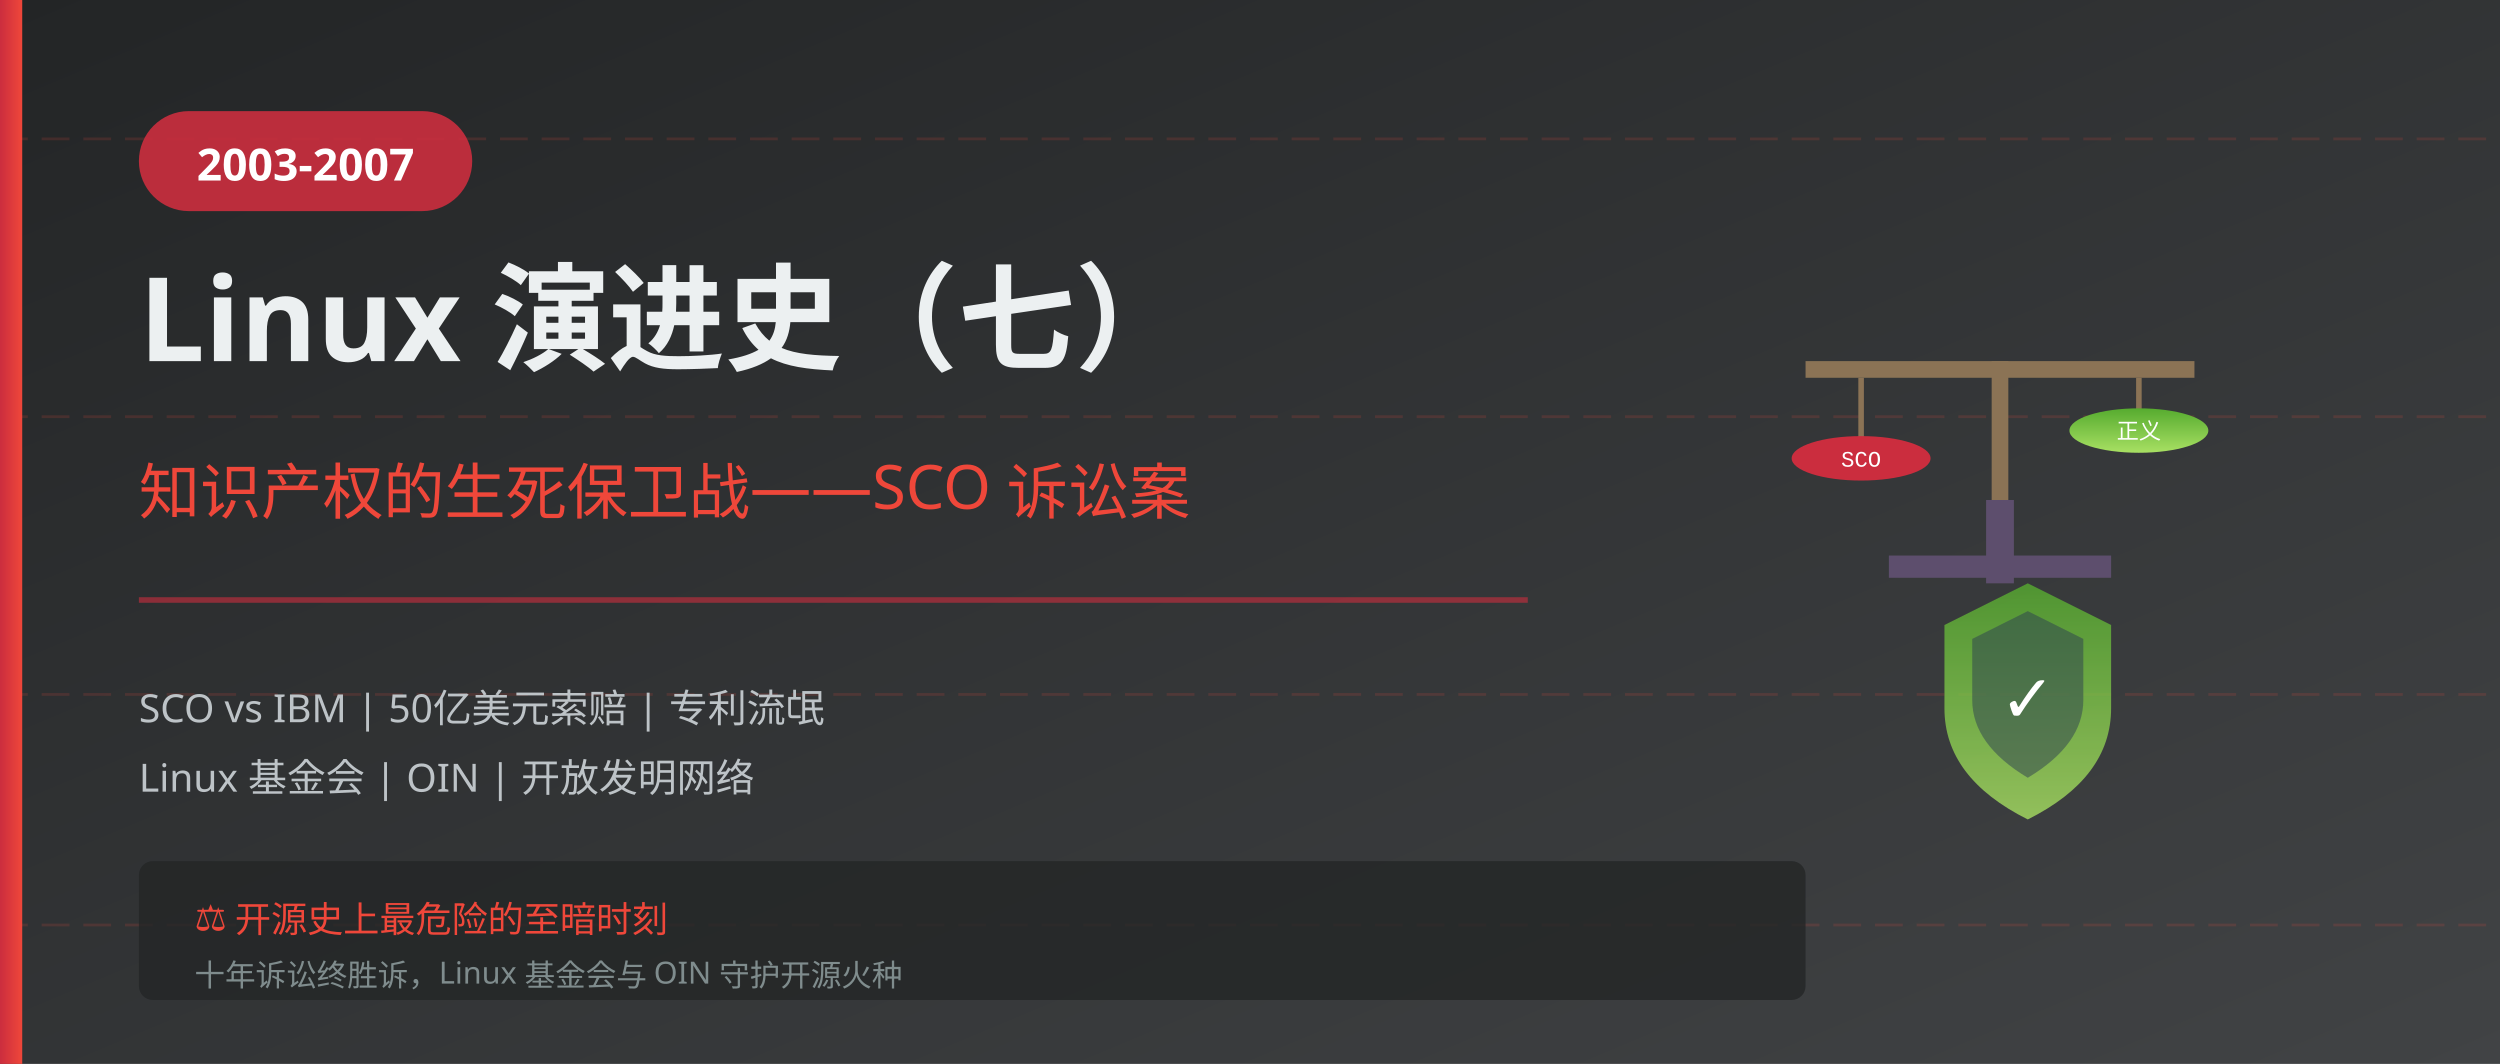
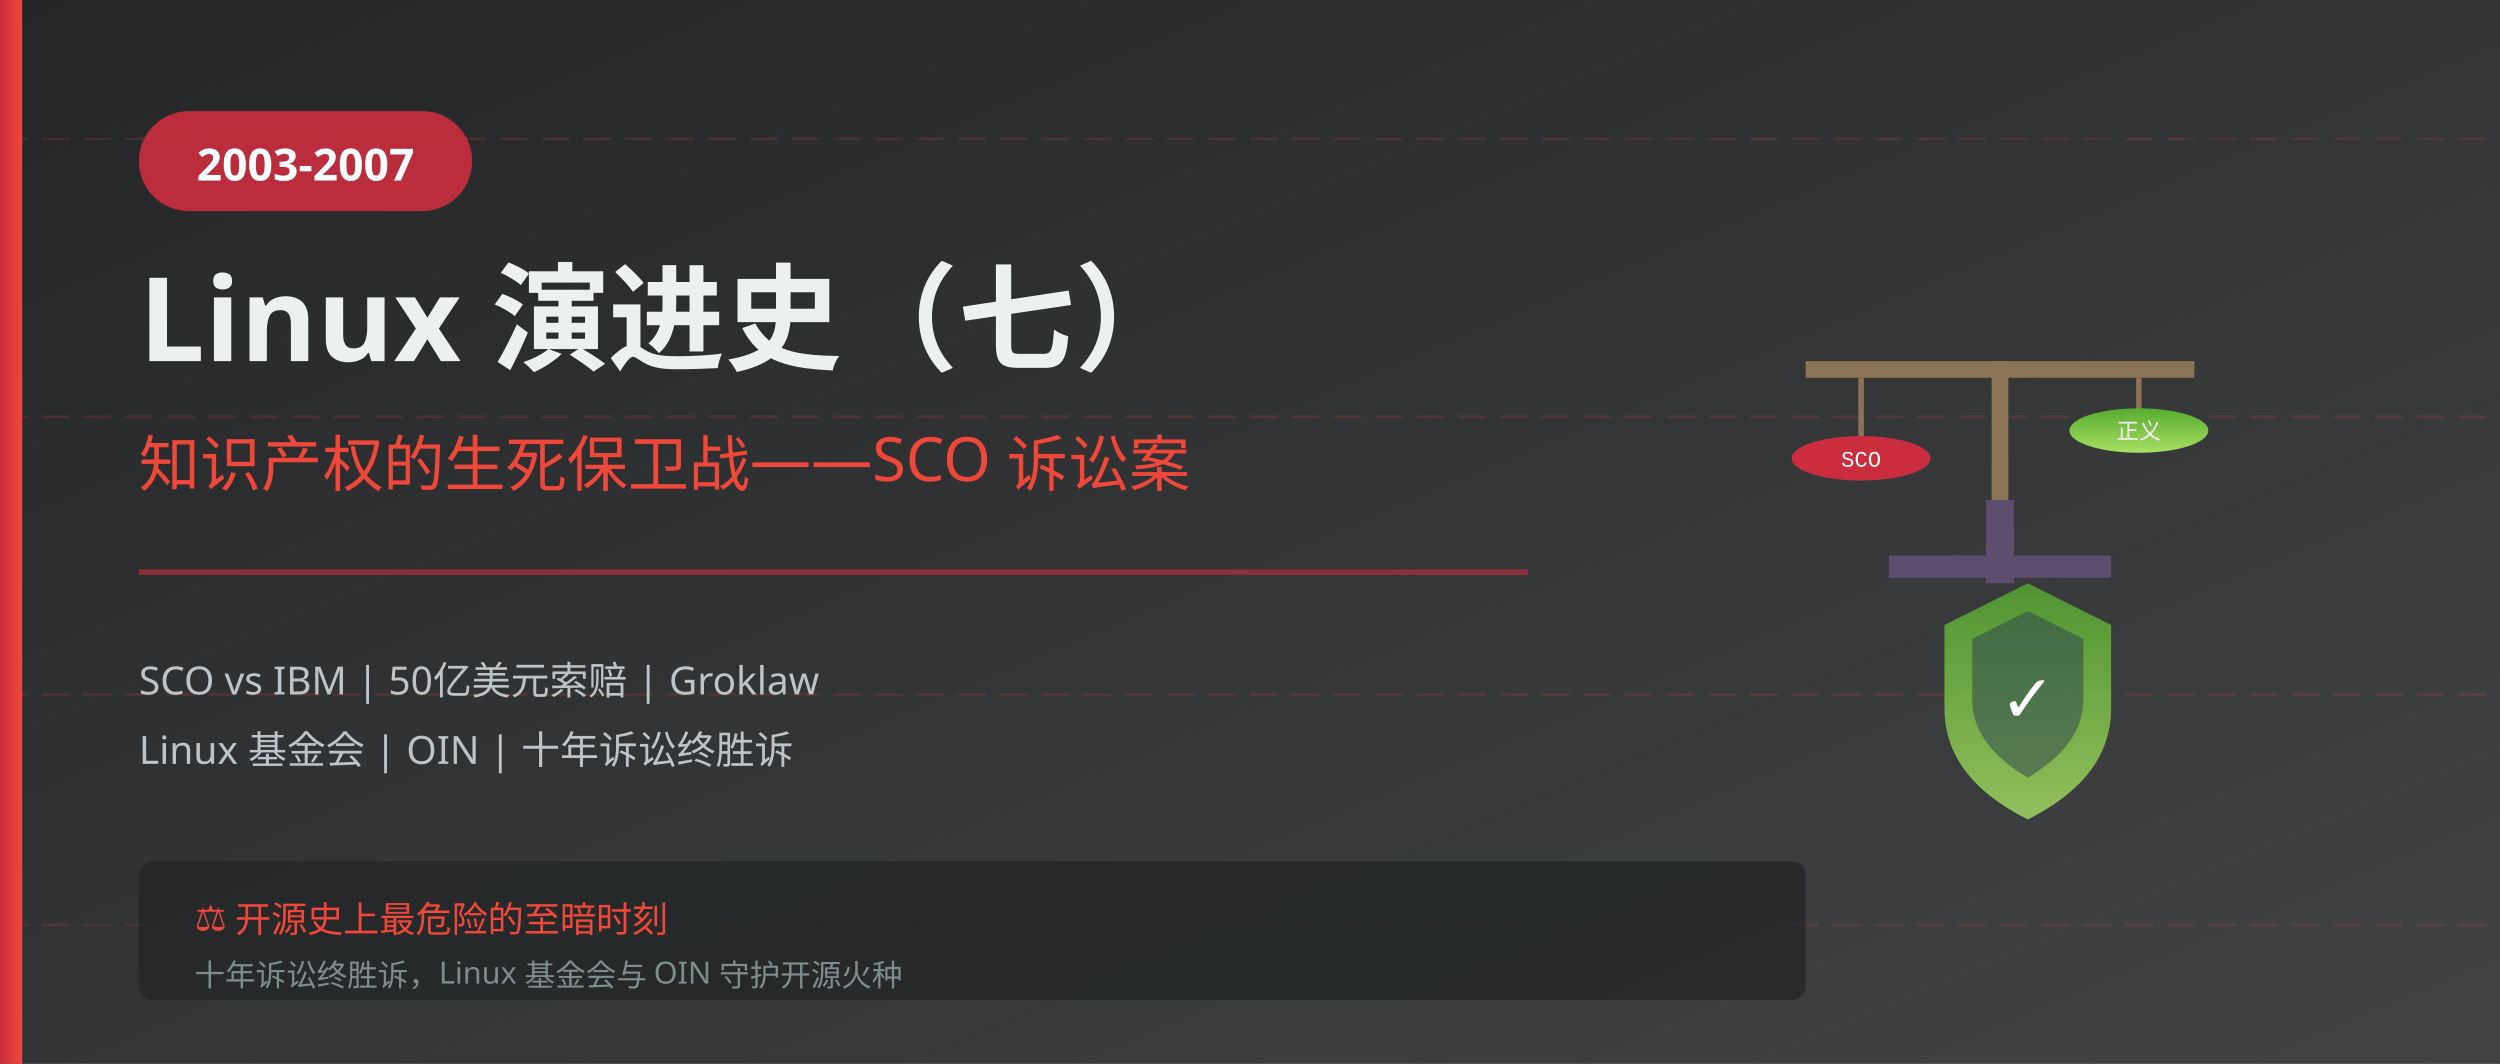
<svg xmlns="http://www.w3.org/2000/svg" width="900" height="383" viewBox="0 0 900 383">
  <defs>
    <linearGradient id="bgGrad7" x1="0%" y1="0%" x2="100%" y2="100%">
      <stop offset="0%" style="stop-color:#232526" />
      <stop offset="100%" style="stop-color:#414345" />
    </linearGradient>
    <linearGradient id="justiceGrad" x1="0%" y1="0%" x2="100%" y2="0%">
      <stop offset="0%" style="stop-color:#cb2d3e" />
      <stop offset="100%" style="stop-color:#ef473a" />
    </linearGradient>
    <linearGradient id="shieldGrad" x1="0%" y1="0%" x2="0%" y2="100%">
      <stop offset="0%" style="stop-color:#56ab2f" />
      <stop offset="100%" style="stop-color:#a8e063" />
    </linearGradient>
  </defs>
  <rect width="900" height="383" fill="url(#bgGrad7)" />
  <g opacity="0.15">
    <line x1="0" y1="50" x2="900" y2="50" stroke="#ef473a" stroke-width="1" stroke-dasharray="10,5" />
    <line x1="0" y1="150" x2="900" y2="150" stroke="#ef473a" stroke-width="1" stroke-dasharray="10,5" />
    <line x1="0" y1="250" x2="900" y2="250" stroke="#ef473a" stroke-width="1" stroke-dasharray="10,5" />
    <line x1="0" y1="333" x2="900" y2="333" stroke="#ef473a" stroke-width="1" stroke-dasharray="10,5" />
  </g>
  <rect x="0" y="0" width="8" height="383" fill="url(#justiceGrad)" />
  <rect x="50" y="40" width="120" height="36" rx="18" fill="#cb2d3e" opacity="0.9" />
  <text x="110" y="65" font-family="Microsoft YaHei, SimHei, sans-serif" font-size="16" font-weight="bold" fill="#fff" text-anchor="middle">
    2003-2007
  </text>
  <text x="50" y="130" font-family="Microsoft YaHei, SimHei, sans-serif" font-size="42" font-weight="bold" fill="#ecf0f1">
    Linux 演进史（七）
  </text>
-   <text x="50" y="185" font-family="Microsoft YaHei, SimHei, sans-serif" font-size="22" fill="#ef473a">
+   <text x="50" y="175" font-family="Microsoft YaHei, SimHei, sans-serif" font-size="22" fill="#ef473a">
    知识产权的生死保卫战——SCO 诉讼案
  </text>
-   <rect x="50" y="215" width="500" height="2" fill="#cb2d3e" opacity="0.6" />
-   <text x="50" y="260" font-family="Microsoft YaHei, SimHei, sans-serif" font-size="14" fill="#bdc3c7">
-     SCO vs IBM | 50亿美元索赔 | 专利流氓
+   <rect x="50" y="205" width="500" height="2" fill="#cb2d3e" opacity="0.6" />
+   <text x="50" y="250" font-family="Microsoft YaHei, SimHei, sans-serif" font-size="14" fill="#bdc3c7">
+     SCO vs IBM | 50亿美元索赔 | Groklaw
  </text>
-   <text x="50" y="285" font-family="Microsoft YaHei, SimHei, sans-serif" font-size="14" fill="#bdc3c7">
-     Linux 基金会 | OIN | 开放发明网络
+   <text x="50" y="275" font-family="Microsoft YaHei, SimHei, sans-serif" font-size="14" fill="#bdc3c7">
+     Linux 基金会 | OIN | 十年诉讼终胜诉
  </text>
  <g transform="translate(620, 50)">
    <g transform="translate(0, 0)">
      <rect x="60" y="150" width="80" height="8" fill="#5D4E6D" />
      <rect x="95" y="130" width="10" height="30" fill="#5D4E6D" />
      <rect x="30" y="80" width="140" height="6" fill="#8B7355" />
      <rect x="97" y="80" width="6" height="50" fill="#8B7355" />
      <line x1="50" y1="86" x2="50" y2="110" stroke="#8B7355" stroke-width="2" />
      <ellipse cx="50" cy="115" rx="25" ry="8" fill="#cb2d3e" />
      <text x="50" y="118" font-family="Courier New, monospace" font-size="8" fill="#fff" text-anchor="middle">SCO</text>
      <line x1="150" y1="86" x2="150" y2="100" stroke="#8B7355" stroke-width="2" />
      <ellipse cx="150" cy="105" rx="25" ry="8" fill="url(#shieldGrad)" />
      <text x="150" y="108" font-family="Courier New, monospace" font-size="8" fill="#fff" text-anchor="middle">正义</text>
    </g>
    <g transform="translate(70, 160)">
      <path d="M40 0 L70 15 L70 45 Q70 70 40 85 Q10 70 10 45 L10 15 Z" fill="url(#shieldGrad)" opacity="0.8" />
      <path d="M40 10 L60 20 L60 42 Q60 58 40 70 Q20 58 20 42 L20 20 Z" fill="#2c3e50" opacity="0.5" />
      <text x="40" y="50" font-family="Arial, sans-serif" font-size="24" fill="#fff" text-anchor="middle">✓</text>
    </g>
  </g>
  <rect x="50" y="310" width="600" height="50" rx="5" fill="#232526" opacity="0.8" />
  <text x="70" y="335" font-family="Microsoft YaHei, SimHei, sans-serif" font-size="13" fill="#ef473a">
    ⚖️ 开源史上最危险的至暗时刻
  </text>
  <text x="70" y="355" font-family="Microsoft YaHei, SimHei, sans-serif" font-size="11" fill="#7f8c8d">
    十年诉讼终胜诉，Linux 基金会与 OIN 守护开源火种
  </text>
</svg>
